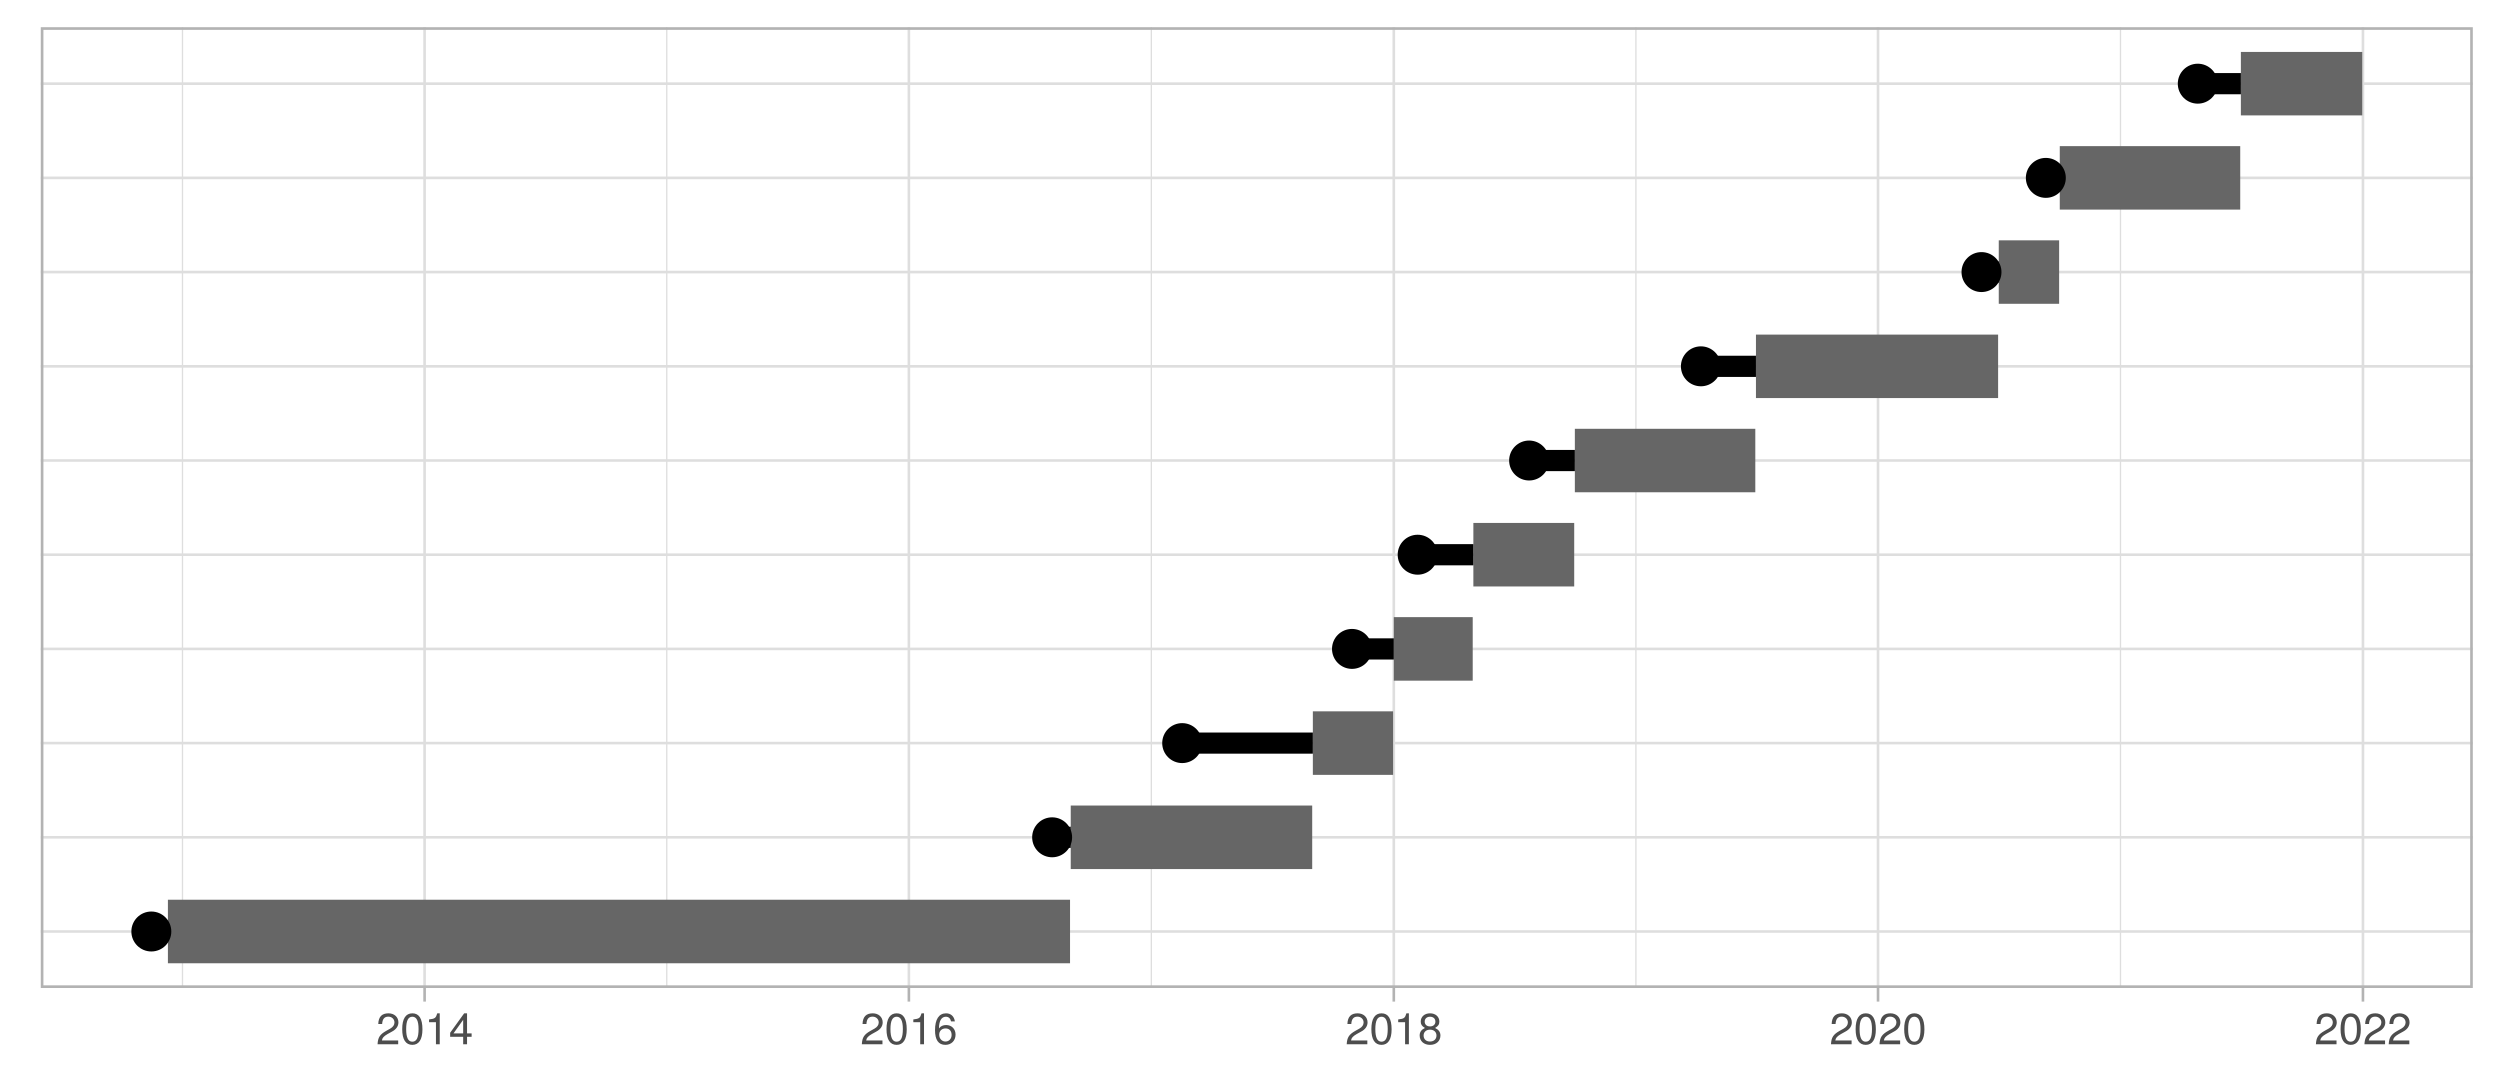
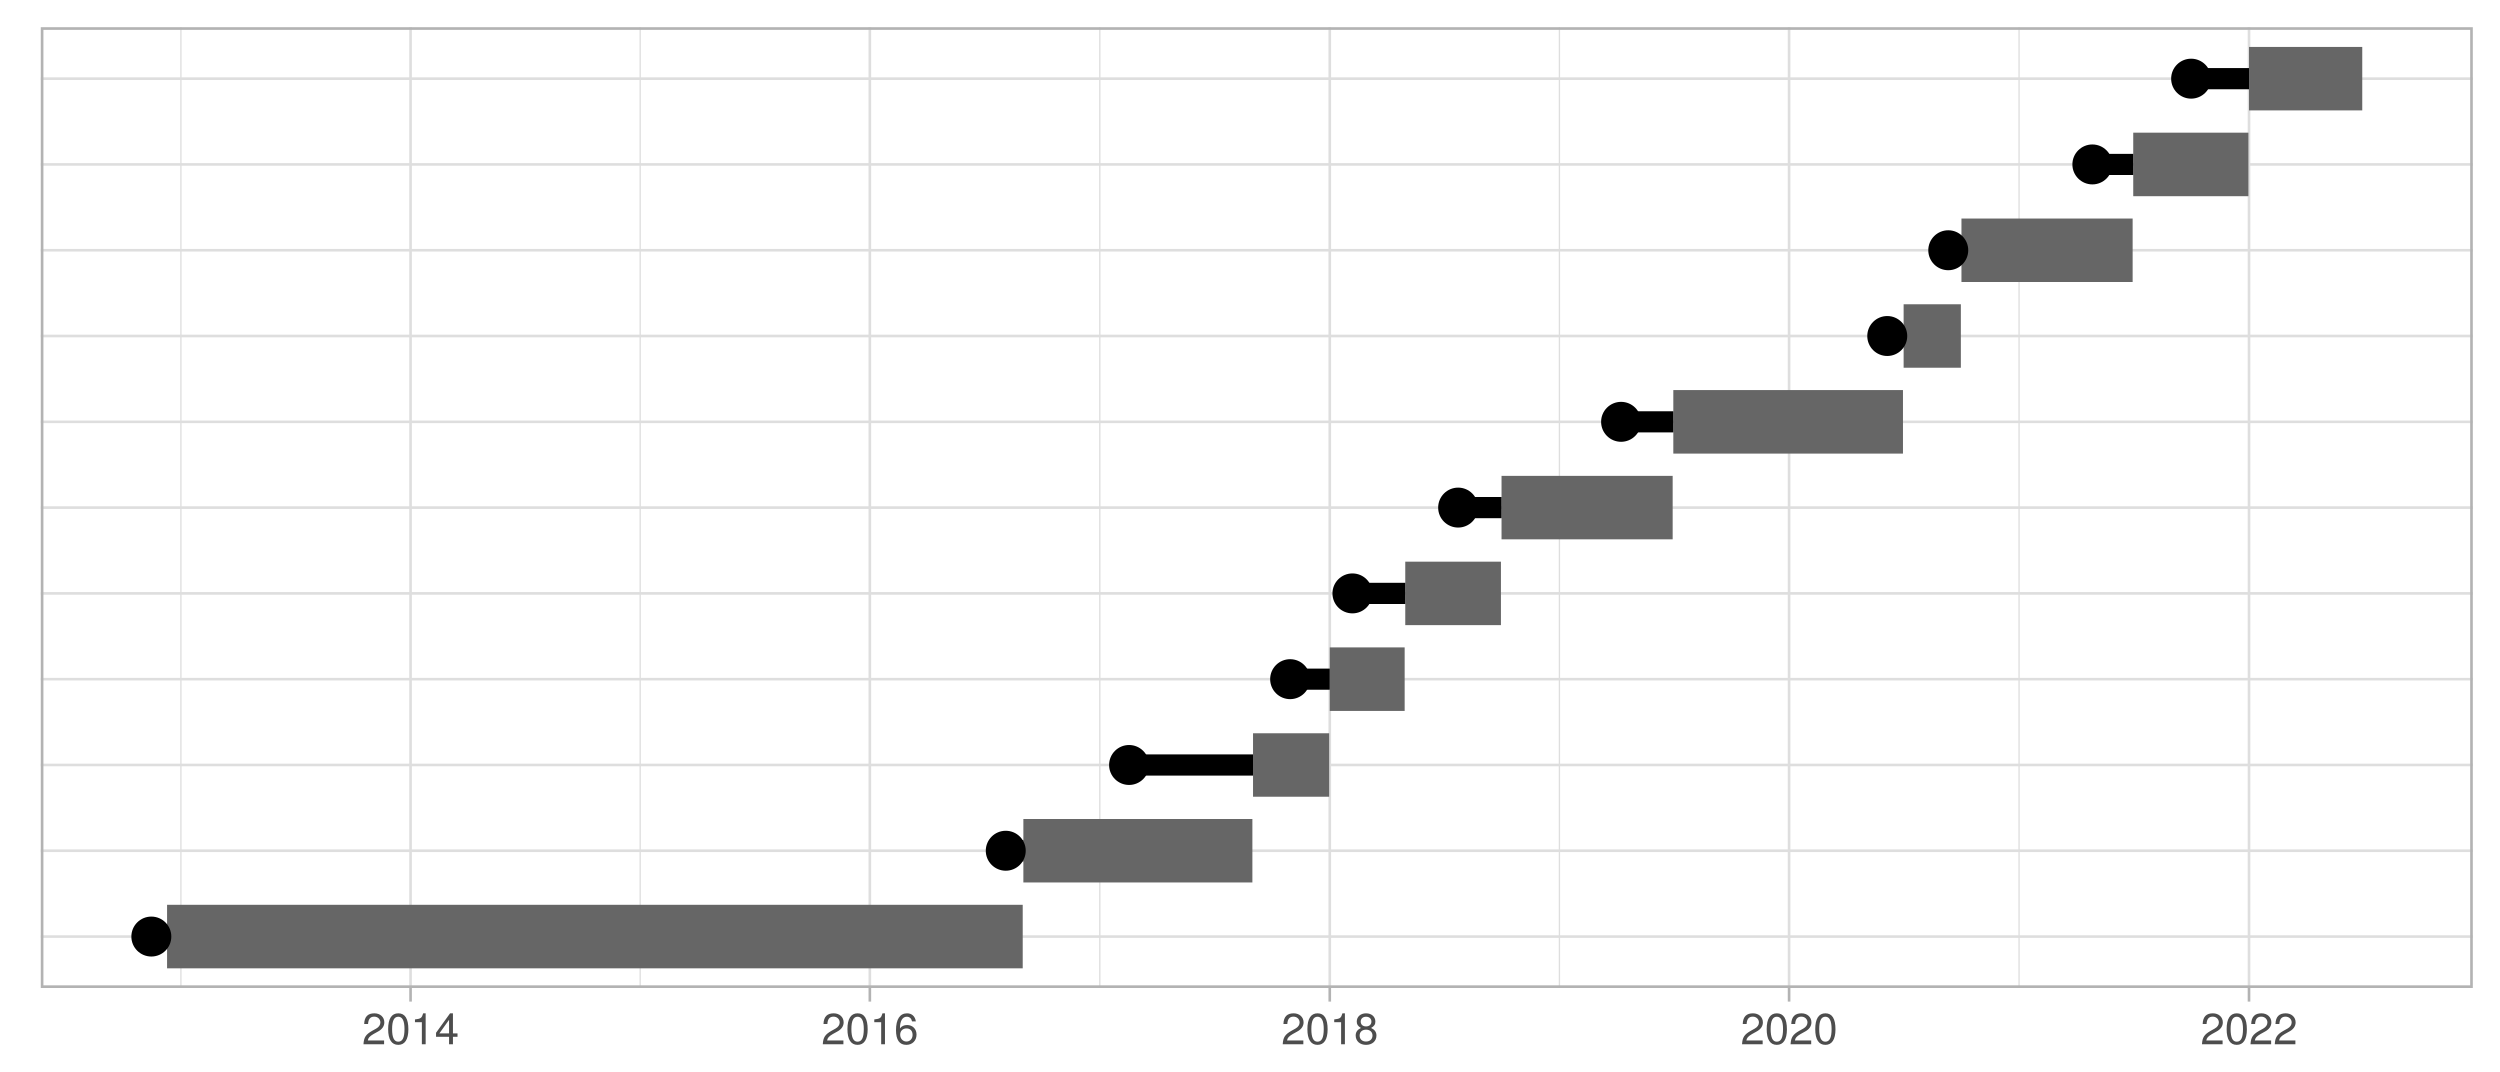
<svg xmlns="http://www.w3.org/2000/svg" viewBox="0 0 504.00 216.00">
  <defs>
    <style type="text/css">
    line, polyline, path, rect, circle {
      fill: none;
      stroke: #000000;
      stroke-linecap: round;
      stroke-linejoin: round;
      stroke-miterlimit: 10.00;
    }
  </style>
  </defs>
  <rect width="100%" height="100%" style="stroke: none; fill: #FFFFFF;" />
  <rect x="0.00" y="0.00" width="504.00" height="216.00" style="stroke-width: 1.07; stroke: #FFFFFF; fill: #FFFFFF;" />
  <defs>
    <clipPath id="cpOC4yMTkxOHw0OTguNTIxfDE5OS4xODN8NS40Nzk0NQ==">
      <rect x="8.22" y="5.48" width="490.30" height="193.70" />
    </clipPath>
  </defs>
  <rect x="8.22" y="5.48" width="490.30" height="193.70" style="stroke-width: 1.07; stroke: none; fill: #FFFFFF;" clip-path="url(#cpOC4yMTkxOHw0OTguNTIxfDE5OS4xODN8NS40Nzk0NQ==)" />
-   <polyline points="36.79,199.18 36.79,5.48 " style="stroke-width: 0.27; stroke: #DEDEDE; stroke-linecap: butt;" clip-path="url(#cpOC4yMTkxOHw0OTguNTIxfDE5OS4xODN8NS40Nzk0NQ==)" />
-   <polyline points="134.42,199.18 134.42,5.48 " style="stroke-width: 0.27; stroke: #DEDEDE; stroke-linecap: butt;" clip-path="url(#cpOC4yMTkxOHw0OTguNTIxfDE5OS4xODN8NS40Nzk0NQ==)" />
-   <polyline points="232.11,199.18 232.11,5.48 " style="stroke-width: 0.27; stroke: #DEDEDE; stroke-linecap: butt;" clip-path="url(#cpOC4yMTkxOHw0OTguNTIxfDE5OS4xODN8NS40Nzk0NQ==)" />
-   <polyline points="329.80,199.18 329.80,5.48 " style="stroke-width: 0.27; stroke: #DEDEDE; stroke-linecap: butt;" clip-path="url(#cpOC4yMTkxOHw0OTguNTIxfDE5OS4xODN8NS40Nzk0NQ==)" />
-   <polyline points="427.49,199.18 427.49,5.48 " style="stroke-width: 0.27; stroke: #DEDEDE; stroke-linecap: butt;" clip-path="url(#cpOC4yMTkxOHw0OTguNTIxfDE5OS4xODN8NS40Nzk0NQ==)" />
-   <polyline points="8.22,187.79 498.52,187.79 " style="stroke-width: 0.53; stroke: #DEDEDE; stroke-linecap: butt;" clip-path="url(#cpOC4yMTkxOHw0OTguNTIxfDE5OS4xODN8NS40Nzk0NQ==)" />
-   <polyline points="8.22,168.80 498.52,168.80 " style="stroke-width: 0.53; stroke: #DEDEDE; stroke-linecap: butt;" clip-path="url(#cpOC4yMTkxOHw0OTguNTIxfDE5OS4xODN8NS40Nzk0NQ==)" />
-   <polyline points="8.22,149.81 498.52,149.81 " style="stroke-width: 0.53; stroke: #DEDEDE; stroke-linecap: butt;" clip-path="url(#cpOC4yMTkxOHw0OTguNTIxfDE5OS4xODN8NS40Nzk0NQ==)" />
-   <polyline points="8.22,130.82 498.52,130.82 " style="stroke-width: 0.53; stroke: #DEDEDE; stroke-linecap: butt;" clip-path="url(#cpOC4yMTkxOHw0OTguNTIxfDE5OS4xODN8NS40Nzk0NQ==)" />
-   <polyline points="8.22,111.83 498.52,111.83 " style="stroke-width: 0.53; stroke: #DEDEDE; stroke-linecap: butt;" clip-path="url(#cpOC4yMTkxOHw0OTguNTIxfDE5OS4xODN8NS40Nzk0NQ==)" />
-   <polyline points="8.22,92.84 498.52,92.84 " style="stroke-width: 0.53; stroke: #DEDEDE; stroke-linecap: butt;" clip-path="url(#cpOC4yMTkxOHw0OTguNTIxfDE5OS4xODN8NS40Nzk0NQ==)" />
-   <polyline points="8.22,73.85 498.52,73.85 " style="stroke-width: 0.53; stroke: #DEDEDE; stroke-linecap: butt;" clip-path="url(#cpOC4yMTkxOHw0OTguNTIxfDE5OS4xODN8NS40Nzk0NQ==)" />
-   <polyline points="8.22,54.85 498.52,54.85 " style="stroke-width: 0.53; stroke: #DEDEDE; stroke-linecap: butt;" clip-path="url(#cpOC4yMTkxOHw0OTguNTIxfDE5OS4xODN8NS40Nzk0NQ==)" />
-   <polyline points="8.22,35.86 498.52,35.86 " style="stroke-width: 0.53; stroke: #DEDEDE; stroke-linecap: butt;" clip-path="url(#cpOC4yMTkxOHw0OTguNTIxfDE5OS4xODN8NS40Nzk0NQ==)" />
-   <polyline points="8.22,16.87 498.52,16.87 " style="stroke-width: 0.53; stroke: #DEDEDE; stroke-linecap: butt;" clip-path="url(#cpOC4yMTkxOHw0OTguNTIxfDE5OS4xODN8NS40Nzk0NQ==)" />
-   <polyline points="85.60,199.18 85.60,5.48 " style="stroke-width: 0.53; stroke: #DEDEDE; stroke-linecap: butt;" clip-path="url(#cpOC4yMTkxOHw0OTguNTIxfDE5OS4xODN8NS40Nzk0NQ==)" />
-   <polyline points="183.23,199.18 183.23,5.48 " style="stroke-width: 0.53; stroke: #DEDEDE; stroke-linecap: butt;" clip-path="url(#cpOC4yMTkxOHw0OTguNTIxfDE5OS4xODN8NS40Nzk0NQ==)" />
-   <polyline points="280.99,199.18 280.99,5.48 " style="stroke-width: 0.53; stroke: #DEDEDE; stroke-linecap: butt;" clip-path="url(#cpOC4yMTkxOHw0OTguNTIxfDE5OS4xODN8NS40Nzk0NQ==)" />
-   <polyline points="378.61,199.18 378.61,5.48 " style="stroke-width: 0.53; stroke: #DEDEDE; stroke-linecap: butt;" clip-path="url(#cpOC4yMTkxOHw0OTguNTIxfDE5OS4xODN8NS40Nzk0NQ==)" />
-   <polyline points="476.37,199.18 476.37,5.48 " style="stroke-width: 0.53; stroke: #DEDEDE; stroke-linecap: butt;" clip-path="url(#cpOC4yMTkxOHw0OTguNTIxfDE5OS4xODN8NS40Nzk0NQ==)" />
-   <line x1="33.85" y1="187.79" x2="215.72" y2="187.79" style="stroke-width: 12.80; stroke: #666666; stroke-linecap: butt;" clip-path="url(#cpOC4yMTkxOHw0OTguNTIxfDE5OS4xODN8NS40Nzk0NQ==)" />
-   <line x1="215.86" y1="168.80" x2="264.54" y2="168.80" style="stroke-width: 12.80; stroke: #666666; stroke-linecap: butt;" clip-path="url(#cpOC4yMTkxOHw0OTguNTIxfDE5OS4xODN8NS40Nzk0NQ==)" />
-   <line x1="264.67" y1="149.81" x2="280.85" y2="149.81" style="stroke-width: 12.80; stroke: #666666; stroke-linecap: butt;" clip-path="url(#cpOC4yMTkxOHw0OTguNTIxfDE5OS4xODN8NS40Nzk0NQ==)" />
-   <line x1="280.99" y1="130.82" x2="296.90" y2="130.82" style="stroke-width: 12.80; stroke: #666666; stroke-linecap: butt;" clip-path="url(#cpOC4yMTkxOHw0OTguNTIxfDE5OS4xODN8NS40Nzk0NQ==)" />
-   <line x1="297.03" y1="111.83" x2="317.36" y2="111.83" style="stroke-width: 12.80; stroke: #666666; stroke-linecap: butt;" clip-path="url(#cpOC4yMTkxOHw0OTguNTIxfDE5OS4xODN8NS40Nzk0NQ==)" />
-   <line x1="317.49" y1="92.84" x2="353.87" y2="92.84" style="stroke-width: 12.80; stroke: #666666; stroke-linecap: butt;" clip-path="url(#cpOC4yMTkxOHw0OTguNTIxfDE5OS4xODN8NS40Nzk0NQ==)" />
-   <line x1="354.00" y1="73.85" x2="402.82" y2="73.85" style="stroke-width: 12.80; stroke: #666666; stroke-linecap: butt;" clip-path="url(#cpOC4yMTkxOHw0OTguNTIxfDE5OS4xODN8NS40Nzk0NQ==)" />
-   <line x1="402.95" y1="54.85" x2="415.12" y2="54.85" style="stroke-width: 12.80; stroke: #666666; stroke-linecap: butt;" clip-path="url(#cpOC4yMTkxOHw0OTguNTIxfDE5OS4xODN8NS40Nzk0NQ==)" />
-   <line x1="415.25" y1="35.86" x2="451.63" y2="35.86" style="stroke-width: 12.80; stroke: #666666; stroke-linecap: butt;" clip-path="url(#cpOC4yMTkxOHw0OTguNTIxfDE5OS4xODN8NS40Nzk0NQ==)" />
-   <line x1="451.76" y1="16.87" x2="476.23" y2="16.87" style="stroke-width: 12.80; stroke: #666666; stroke-linecap: butt;" clip-path="url(#cpOC4yMTkxOHw0OTguNTIxfDE5OS4xODN8NS40Nzk0NQ==)" />
-   <circle cx="30.51" cy="187.79" r="3.02pt" style="stroke-width: 0.71; stroke: none; fill: #000000;" clip-path="url(#cpOC4yMTkxOHw0OTguNTIxfDE5OS4xODN8NS40Nzk0NQ==)" />
-   <circle cx="212.11" cy="168.80" r="3.02pt" style="stroke-width: 0.71; stroke: none; fill: #000000;" clip-path="url(#cpOC4yMTkxOHw0OTguNTIxfDE5OS4xODN8NS40Nzk0NQ==)" />
-   <circle cx="238.33" cy="149.81" r="3.02pt" style="stroke-width: 0.71; stroke: none; fill: #000000;" clip-path="url(#cpOC4yMTkxOHw0OTguNTIxfDE5OS4xODN8NS40Nzk0NQ==)" />
-   <circle cx="272.56" cy="130.82" r="3.02pt" style="stroke-width: 0.71; stroke: none; fill: #000000;" clip-path="url(#cpOC4yMTkxOHw0OTguNTIxfDE5OS4xODN8NS40Nzk0NQ==)" />
-   <circle cx="285.80" cy="111.83" r="3.02pt" style="stroke-width: 0.71; stroke: none; fill: #000000;" clip-path="url(#cpOC4yMTkxOHw0OTguNTIxfDE5OS4xODN8NS40Nzk0NQ==)" />
-   <circle cx="308.27" cy="92.84" r="3.02pt" style="stroke-width: 0.71; stroke: none; fill: #000000;" clip-path="url(#cpOC4yMTkxOHw0OTguNTIxfDE5OS4xODN8NS40Nzk0NQ==)" />
-   <circle cx="342.90" cy="73.85" r="3.02pt" style="stroke-width: 0.71; stroke: none; fill: #000000;" clip-path="url(#cpOC4yMTkxOHw0OTguNTIxfDE5OS4xODN8NS40Nzk0NQ==)" />
-   <circle cx="399.47" cy="54.85" r="3.02pt" style="stroke-width: 0.71; stroke: none; fill: #000000;" clip-path="url(#cpOC4yMTkxOHw0OTguNTIxfDE5OS4xODN8NS40Nzk0NQ==)" />
-   <circle cx="412.44" cy="35.86" r="3.02pt" style="stroke-width: 0.71; stroke: none; fill: #000000;" clip-path="url(#cpOC4yMTkxOHw0OTguNTIxfDE5OS4xODN8NS40Nzk0NQ==)" />
-   <circle cx="443.07" cy="16.87" r="3.02pt" style="stroke-width: 0.71; stroke: none; fill: #000000;" clip-path="url(#cpOC4yMTkxOHw0OTguNTIxfDE5OS4xODN8NS40Nzk0NQ==)" />
-   <line x1="30.51" y1="187.79" x2="33.85" y2="187.79" style="stroke-width: 4.27; stroke-linecap: butt;" clip-path="url(#cpOC4yMTkxOHw0OTguNTIxfDE5OS4xODN8NS40Nzk0NQ==)" />
-   <line x1="212.11" y1="168.80" x2="215.86" y2="168.80" style="stroke-width: 4.27; stroke-linecap: butt;" clip-path="url(#cpOC4yMTkxOHw0OTguNTIxfDE5OS4xODN8NS40Nzk0NQ==)" />
-   <line x1="238.33" y1="149.81" x2="264.67" y2="149.81" style="stroke-width: 4.27; stroke-linecap: butt;" clip-path="url(#cpOC4yMTkxOHw0OTguNTIxfDE5OS4xODN8NS40Nzk0NQ==)" />
-   <line x1="272.56" y1="130.82" x2="280.99" y2="130.82" style="stroke-width: 4.27; stroke-linecap: butt;" clip-path="url(#cpOC4yMTkxOHw0OTguNTIxfDE5OS4xODN8NS40Nzk0NQ==)" />
-   <line x1="285.80" y1="111.83" x2="297.03" y2="111.83" style="stroke-width: 4.27; stroke-linecap: butt;" clip-path="url(#cpOC4yMTkxOHw0OTguNTIxfDE5OS4xODN8NS40Nzk0NQ==)" />
-   <line x1="308.27" y1="92.84" x2="317.49" y2="92.84" style="stroke-width: 4.27; stroke-linecap: butt;" clip-path="url(#cpOC4yMTkxOHw0OTguNTIxfDE5OS4xODN8NS40Nzk0NQ==)" />
-   <line x1="342.90" y1="73.85" x2="354.00" y2="73.85" style="stroke-width: 4.27; stroke-linecap: butt;" clip-path="url(#cpOC4yMTkxOHw0OTguNTIxfDE5OS4xODN8NS40Nzk0NQ==)" />
-   <line x1="399.47" y1="54.85" x2="402.95" y2="54.85" style="stroke-width: 4.27; stroke-linecap: butt;" clip-path="url(#cpOC4yMTkxOHw0OTguNTIxfDE5OS4xODN8NS40Nzk0NQ==)" />
-   <line x1="412.44" y1="35.86" x2="415.25" y2="35.86" style="stroke-width: 4.27; stroke-linecap: butt;" clip-path="url(#cpOC4yMTkxOHw0OTguNTIxfDE5OS4xODN8NS40Nzk0NQ==)" />
-   <line x1="443.07" y1="16.87" x2="451.76" y2="16.87" style="stroke-width: 4.27; stroke-linecap: butt;" clip-path="url(#cpOC4yMTkxOHw0OTguNTIxfDE5OS4xODN8NS40Nzk0NQ==)" />
+   <polyline points="36.47,199.18 36.47,5.48 " style="stroke-width: 0.27; stroke: #DEDEDE; stroke-linecap: butt;" clip-path="url(#cpOC4yMTkxOHw0OTguNTIxfDE5OS4xODN8NS40Nzk0NQ==)" />
+   <polyline points="129.06,199.18 129.06,5.48 " style="stroke-width: 0.27; stroke: #DEDEDE; stroke-linecap: butt;" clip-path="url(#cpOC4yMTkxOHw0OTguNTIxfDE5OS4xODN8NS40Nzk0NQ==)" />
+   <polyline points="221.72,199.18 221.72,5.48 " style="stroke-width: 0.27; stroke: #DEDEDE; stroke-linecap: butt;" clip-path="url(#cpOC4yMTkxOHw0OTguNTIxfDE5OS4xODN8NS40Nzk0NQ==)" />
+   <polyline points="314.38,199.18 314.38,5.48 " style="stroke-width: 0.27; stroke: #DEDEDE; stroke-linecap: butt;" clip-path="url(#cpOC4yMTkxOHw0OTguNTIxfDE5OS4xODN8NS40Nzk0NQ==)" />
+   <polyline points="407.04,199.18 407.04,5.48 " style="stroke-width: 0.27; stroke: #DEDEDE; stroke-linecap: butt;" clip-path="url(#cpOC4yMTkxOHw0OTguNTIxfDE5OS4xODN8NS40Nzk0NQ==)" />
+   <polyline points="8.22,188.81 498.52,188.81 " style="stroke-width: 0.53; stroke: #DEDEDE; stroke-linecap: butt;" clip-path="url(#cpOC4yMTkxOHw0OTguNTIxfDE5OS4xODN8NS40Nzk0NQ==)" />
+   <polyline points="8.22,171.51 498.52,171.51 " style="stroke-width: 0.53; stroke: #DEDEDE; stroke-linecap: butt;" clip-path="url(#cpOC4yMTkxOHw0OTguNTIxfDE5OS4xODN8NS40Nzk0NQ==)" />
+   <polyline points="8.22,154.22 498.52,154.22 " style="stroke-width: 0.53; stroke: #DEDEDE; stroke-linecap: butt;" clip-path="url(#cpOC4yMTkxOHw0OTguNTIxfDE5OS4xODN8NS40Nzk0NQ==)" />
+   <polyline points="8.22,136.92 498.52,136.92 " style="stroke-width: 0.53; stroke: #DEDEDE; stroke-linecap: butt;" clip-path="url(#cpOC4yMTkxOHw0OTguNTIxfDE5OS4xODN8NS40Nzk0NQ==)" />
+   <polyline points="8.22,119.63 498.52,119.63 " style="stroke-width: 0.53; stroke: #DEDEDE; stroke-linecap: butt;" clip-path="url(#cpOC4yMTkxOHw0OTguNTIxfDE5OS4xODN8NS40Nzk0NQ==)" />
+   <polyline points="8.22,102.33 498.52,102.33 " style="stroke-width: 0.53; stroke: #DEDEDE; stroke-linecap: butt;" clip-path="url(#cpOC4yMTkxOHw0OTguNTIxfDE5OS4xODN8NS40Nzk0NQ==)" />
+   <polyline points="8.22,85.04 498.52,85.04 " style="stroke-width: 0.53; stroke: #DEDEDE; stroke-linecap: butt;" clip-path="url(#cpOC4yMTkxOHw0OTguNTIxfDE5OS4xODN8NS40Nzk0NQ==)" />
+   <polyline points="8.22,67.74 498.52,67.74 " style="stroke-width: 0.53; stroke: #DEDEDE; stroke-linecap: butt;" clip-path="url(#cpOC4yMTkxOHw0OTguNTIxfDE5OS4xODN8NS40Nzk0NQ==)" />
+   <polyline points="8.22,50.45 498.52,50.45 " style="stroke-width: 0.53; stroke: #DEDEDE; stroke-linecap: butt;" clip-path="url(#cpOC4yMTkxOHw0OTguNTIxfDE5OS4xODN8NS40Nzk0NQ==)" />
+   <polyline points="8.22,33.15 498.52,33.15 " style="stroke-width: 0.53; stroke: #DEDEDE; stroke-linecap: butt;" clip-path="url(#cpOC4yMTkxOHw0OTguNTIxfDE5OS4xODN8NS40Nzk0NQ==)" />
+   <polyline points="8.22,15.86 498.52,15.86 " style="stroke-width: 0.53; stroke: #DEDEDE; stroke-linecap: butt;" clip-path="url(#cpOC4yMTkxOHw0OTguNTIxfDE5OS4xODN8NS40Nzk0NQ==)" />
+   <polyline points="82.77,199.18 82.77,5.48 " style="stroke-width: 0.53; stroke: #DEDEDE; stroke-linecap: butt;" clip-path="url(#cpOC4yMTkxOHw0OTguNTIxfDE5OS4xODN8NS40Nzk0NQ==)" />
+   <polyline points="175.36,199.18 175.36,5.48 " style="stroke-width: 0.53; stroke: #DEDEDE; stroke-linecap: butt;" clip-path="url(#cpOC4yMTkxOHw0OTguNTIxfDE5OS4xODN8NS40Nzk0NQ==)" />
+   <polyline points="268.08,199.18 268.08,5.48 " style="stroke-width: 0.53; stroke: #DEDEDE; stroke-linecap: butt;" clip-path="url(#cpOC4yMTkxOHw0OTguNTIxfDE5OS4xODN8NS40Nzk0NQ==)" />
+   <polyline points="360.68,199.18 360.68,5.48 " style="stroke-width: 0.53; stroke: #DEDEDE; stroke-linecap: butt;" clip-path="url(#cpOC4yMTkxOHw0OTguNTIxfDE5OS4xODN8NS40Nzk0NQ==)" />
+   <polyline points="453.40,199.18 453.40,5.48 " style="stroke-width: 0.53; stroke: #DEDEDE; stroke-linecap: butt;" clip-path="url(#cpOC4yMTkxOHw0OTguNTIxfDE5OS4xODN8NS40Nzk0NQ==)" />
+   <line x1="33.68" y1="188.81" x2="206.18" y2="188.81" style="stroke-width: 12.80; stroke: #666666; stroke-linecap: butt;" clip-path="url(#cpOC4yMTkxOHw0OTguNTIxfDE5OS4xODN8NS40Nzk0NQ==)" />
+   <line x1="206.31" y1="171.51" x2="252.48" y2="171.51" style="stroke-width: 12.80; stroke: #666666; stroke-linecap: butt;" clip-path="url(#cpOC4yMTkxOHw0OTguNTIxfDE5OS4xODN8NS40Nzk0NQ==)" />
+   <line x1="252.61" y1="154.22" x2="267.96" y2="154.22" style="stroke-width: 12.80; stroke: #666666; stroke-linecap: butt;" clip-path="url(#cpOC4yMTkxOHw0OTguNTIxfDE5OS4xODN8NS40Nzk0NQ==)" />
+   <line x1="268.08" y1="136.92" x2="283.18" y2="136.92" style="stroke-width: 12.80; stroke: #666666; stroke-linecap: butt;" clip-path="url(#cpOC4yMTkxOHw0OTguNTIxfDE5OS4xODN8NS40Nzk0NQ==)" />
+   <line x1="283.30" y1="119.63" x2="302.59" y2="119.63" style="stroke-width: 12.80; stroke: #666666; stroke-linecap: butt;" clip-path="url(#cpOC4yMTkxOHw0OTguNTIxfDE5OS4xODN8NS40Nzk0NQ==)" />
+   <line x1="302.71" y1="102.33" x2="337.21" y2="102.33" style="stroke-width: 12.80; stroke: #666666; stroke-linecap: butt;" clip-path="url(#cpOC4yMTkxOHw0OTguNTIxfDE5OS4xODN8NS40Nzk0NQ==)" />
+   <line x1="337.34" y1="85.04" x2="383.64" y2="85.04" style="stroke-width: 12.80; stroke: #666666; stroke-linecap: butt;" clip-path="url(#cpOC4yMTkxOHw0OTguNTIxfDE5OS4xODN8NS40Nzk0NQ==)" />
+   <line x1="383.77" y1="67.74" x2="395.31" y2="67.74" style="stroke-width: 12.80; stroke: #666666; stroke-linecap: butt;" clip-path="url(#cpOC4yMTkxOHw0OTguNTIxfDE5OS4xODN8NS40Nzk0NQ==)" />
+   <line x1="395.43" y1="50.45" x2="429.94" y2="50.45" style="stroke-width: 12.80; stroke: #666666; stroke-linecap: butt;" clip-path="url(#cpOC4yMTkxOHw0OTguNTIxfDE5OS4xODN8NS40Nzk0NQ==)" />
+   <line x1="430.06" y1="33.15" x2="453.28" y2="33.15" style="stroke-width: 12.80; stroke: #666666; stroke-linecap: butt;" clip-path="url(#cpOC4yMTkxOHw0OTguNTIxfDE5OS4xODN8NS40Nzk0NQ==)" />
+   <line x1="453.40" y1="15.86" x2="476.23" y2="15.86" style="stroke-width: 12.80; stroke: #666666; stroke-linecap: butt;" clip-path="url(#cpOC4yMTkxOHw0OTguNTIxfDE5OS4xODN8NS40Nzk0NQ==)" />
+   <circle cx="30.51" cy="188.81" r="3.02pt" style="stroke-width: 0.71; stroke: none; fill: #000000;" clip-path="url(#cpOC4yMTkxOHw0OTguNTIxfDE5OS4xODN8NS40Nzk0NQ==)" />
+   <circle cx="202.76" cy="171.51" r="3.02pt" style="stroke-width: 0.71; stroke: none; fill: #000000;" clip-path="url(#cpOC4yMTkxOHw0OTguNTIxfDE5OS4xODN8NS40Nzk0NQ==)" />
+   <circle cx="227.62" cy="154.22" r="3.02pt" style="stroke-width: 0.71; stroke: none; fill: #000000;" clip-path="url(#cpOC4yMTkxOHw0OTguNTIxfDE5OS4xODN8NS40Nzk0NQ==)" />
+   <circle cx="260.09" cy="136.92" r="3.02pt" style="stroke-width: 0.71; stroke: none; fill: #000000;" clip-path="url(#cpOC4yMTkxOHw0OTguNTIxfDE5OS4xODN8NS40Nzk0NQ==)" />
+   <circle cx="272.65" cy="119.63" r="3.02pt" style="stroke-width: 0.71; stroke: none; fill: #000000;" clip-path="url(#cpOC4yMTkxOHw0OTguNTIxfDE5OS4xODN8NS40Nzk0NQ==)" />
+   <circle cx="293.96" cy="102.33" r="3.02pt" style="stroke-width: 0.71; stroke: none; fill: #000000;" clip-path="url(#cpOC4yMTkxOHw0OTguNTIxfDE5OS4xODN8NS40Nzk0NQ==)" />
+   <circle cx="326.81" cy="85.04" r="3.02pt" style="stroke-width: 0.71; stroke: none; fill: #000000;" clip-path="url(#cpOC4yMTkxOHw0OTguNTIxfDE5OS4xODN8NS40Nzk0NQ==)" />
+   <circle cx="380.47" cy="67.74" r="3.02pt" style="stroke-width: 0.71; stroke: none; fill: #000000;" clip-path="url(#cpOC4yMTkxOHw0OTguNTIxfDE5OS4xODN8NS40Nzk0NQ==)" />
+   <circle cx="392.77" cy="50.45" r="3.02pt" style="stroke-width: 0.71; stroke: none; fill: #000000;" clip-path="url(#cpOC4yMTkxOHw0OTguNTIxfDE5OS4xODN8NS40Nzk0NQ==)" />
+   <circle cx="421.82" cy="33.15" r="3.02pt" style="stroke-width: 0.71; stroke: none; fill: #000000;" clip-path="url(#cpOC4yMTkxOHw0OTguNTIxfDE5OS4xODN8NS40Nzk0NQ==)" />
+   <circle cx="441.73" cy="15.86" r="3.02pt" style="stroke-width: 0.71; stroke: none; fill: #000000;" clip-path="url(#cpOC4yMTkxOHw0OTguNTIxfDE5OS4xODN8NS40Nzk0NQ==)" />
+   <line x1="30.51" y1="188.81" x2="33.68" y2="188.81" style="stroke-width: 4.27; stroke-linecap: butt;" clip-path="url(#cpOC4yMTkxOHw0OTguNTIxfDE5OS4xODN8NS40Nzk0NQ==)" />
+   <line x1="202.76" y1="171.51" x2="206.31" y2="171.51" style="stroke-width: 4.27; stroke-linecap: butt;" clip-path="url(#cpOC4yMTkxOHw0OTguNTIxfDE5OS4xODN8NS40Nzk0NQ==)" />
+   <line x1="227.62" y1="154.22" x2="252.61" y2="154.22" style="stroke-width: 4.27; stroke-linecap: butt;" clip-path="url(#cpOC4yMTkxOHw0OTguNTIxfDE5OS4xODN8NS40Nzk0NQ==)" />
+   <line x1="260.09" y1="136.92" x2="268.08" y2="136.92" style="stroke-width: 4.27; stroke-linecap: butt;" clip-path="url(#cpOC4yMTkxOHw0OTguNTIxfDE5OS4xODN8NS40Nzk0NQ==)" />
+   <line x1="272.65" y1="119.63" x2="283.30" y2="119.63" style="stroke-width: 4.27; stroke-linecap: butt;" clip-path="url(#cpOC4yMTkxOHw0OTguNTIxfDE5OS4xODN8NS40Nzk0NQ==)" />
+   <line x1="293.96" y1="102.33" x2="302.71" y2="102.33" style="stroke-width: 4.27; stroke-linecap: butt;" clip-path="url(#cpOC4yMTkxOHw0OTguNTIxfDE5OS4xODN8NS40Nzk0NQ==)" />
+   <line x1="326.81" y1="85.04" x2="337.34" y2="85.04" style="stroke-width: 4.27; stroke-linecap: butt;" clip-path="url(#cpOC4yMTkxOHw0OTguNTIxfDE5OS4xODN8NS40Nzk0NQ==)" />
+   <line x1="380.47" y1="67.74" x2="383.77" y2="67.74" style="stroke-width: 4.27; stroke-linecap: butt;" clip-path="url(#cpOC4yMTkxOHw0OTguNTIxfDE5OS4xODN8NS40Nzk0NQ==)" />
+   <line x1="392.77" y1="50.45" x2="395.43" y2="50.45" style="stroke-width: 4.27; stroke-linecap: butt;" clip-path="url(#cpOC4yMTkxOHw0OTguNTIxfDE5OS4xODN8NS40Nzk0NQ==)" />
+   <line x1="421.82" y1="33.15" x2="430.06" y2="33.15" style="stroke-width: 4.27; stroke-linecap: butt;" clip-path="url(#cpOC4yMTkxOHw0OTguNTIxfDE5OS4xODN8NS40Nzk0NQ==)" />
+   <line x1="441.73" y1="15.86" x2="453.40" y2="15.86" style="stroke-width: 4.27; stroke-linecap: butt;" clip-path="url(#cpOC4yMTkxOHw0OTguNTIxfDE5OS4xODN8NS40Nzk0NQ==)" />
  <rect x="8.22" y="5.48" width="490.30" height="193.70" style="stroke-width: 1.07; stroke: #B3B3B3;" clip-path="url(#cpOC4yMTkxOHw0OTguNTIxfDE5OS4xODN8NS40Nzk0NQ==)" />
  <defs>
    <clipPath id="cpMHw1MDR8MjE2fDA=">
      <rect x="0.00" y="0.00" width="504.00" height="216.00" />
    </clipPath>
  </defs>
-   <polyline points="85.60,201.92 85.60,199.18 " style="stroke-width: 0.53; stroke: #B3B3B3; stroke-linecap: butt;" clip-path="url(#cpMHw1MDR8MjE2fDA=)" />
-   <polyline points="183.23,201.92 183.23,199.18 " style="stroke-width: 0.53; stroke: #B3B3B3; stroke-linecap: butt;" clip-path="url(#cpMHw1MDR8MjE2fDA=)" />
-   <polyline points="280.99,201.92 280.99,199.18 " style="stroke-width: 0.53; stroke: #B3B3B3; stroke-linecap: butt;" clip-path="url(#cpMHw1MDR8MjE2fDA=)" />
-   <polyline points="378.61,201.92 378.61,199.18 " style="stroke-width: 0.53; stroke: #B3B3B3; stroke-linecap: butt;" clip-path="url(#cpMHw1MDR8MjE2fDA=)" />
-   <polyline points="476.37,201.92 476.37,199.18 " style="stroke-width: 0.53; stroke: #B3B3B3; stroke-linecap: butt;" clip-path="url(#cpMHw1MDR8MjE2fDA=)" />
+   <polyline points="82.77,201.92 82.77,199.18 " style="stroke-width: 0.53; stroke: #B3B3B3; stroke-linecap: butt;" clip-path="url(#cpMHw1MDR8MjE2fDA=)" />
+   <polyline points="175.36,201.92 175.36,199.18 " style="stroke-width: 0.53; stroke: #B3B3B3; stroke-linecap: butt;" clip-path="url(#cpMHw1MDR8MjE2fDA=)" />
+   <polyline points="268.08,201.92 268.08,199.18 " style="stroke-width: 0.53; stroke: #B3B3B3; stroke-linecap: butt;" clip-path="url(#cpMHw1MDR8MjE2fDA=)" />
+   <polyline points="360.68,201.92 360.68,199.18 " style="stroke-width: 0.53; stroke: #B3B3B3; stroke-linecap: butt;" clip-path="url(#cpMHw1MDR8MjE2fDA=)" />
+   <polyline points="453.40,201.92 453.40,199.18 " style="stroke-width: 0.53; stroke: #B3B3B3; stroke-linecap: butt;" clip-path="url(#cpMHw1MDR8MjE2fDA=)" />
  <g clip-path="url(#cpMHw1MDR8MjE2fDA=)">
-     <text x="75.82" y="210.52" style="font-size: 8.80px; fill: #4D4D4D; font-family: TeX Gyre Heros;" textLength="19.56px" lengthAdjust="spacingAndGlyphs">2014</text>
+     <text x="72.98" y="210.52" style="font-size: 8.80px; fill: #4D4D4D; font-family: TeX Gyre Heros;" textLength="19.56px" lengthAdjust="spacingAndGlyphs">2014</text>
  </g>
  <g clip-path="url(#cpMHw1MDR8MjE2fDA=)">
-     <text x="173.45" y="210.52" style="font-size: 8.80px; fill: #4D4D4D; font-family: TeX Gyre Heros;" textLength="19.56px" lengthAdjust="spacingAndGlyphs">2016</text>
+     <text x="165.58" y="210.52" style="font-size: 8.80px; fill: #4D4D4D; font-family: TeX Gyre Heros;" textLength="19.56px" lengthAdjust="spacingAndGlyphs">2016</text>
  </g>
  <g clip-path="url(#cpMHw1MDR8MjE2fDA=)">
-     <text x="271.20" y="210.52" style="font-size: 8.80px; fill: #4D4D4D; font-family: TeX Gyre Heros;" textLength="19.56px" lengthAdjust="spacingAndGlyphs">2018</text>
+     <text x="258.30" y="210.52" style="font-size: 8.80px; fill: #4D4D4D; font-family: TeX Gyre Heros;" textLength="19.56px" lengthAdjust="spacingAndGlyphs">2018</text>
  </g>
  <g clip-path="url(#cpMHw1MDR8MjE2fDA=)">
-     <text x="368.83" y="210.52" style="font-size: 8.80px; fill: #4D4D4D; font-family: TeX Gyre Heros;" textLength="19.56px" lengthAdjust="spacingAndGlyphs">2020</text>
+     <text x="350.90" y="210.52" style="font-size: 8.80px; fill: #4D4D4D; font-family: TeX Gyre Heros;" textLength="19.56px" lengthAdjust="spacingAndGlyphs">2020</text>
  </g>
  <g clip-path="url(#cpMHw1MDR8MjE2fDA=)">
-     <text x="466.59" y="210.52" style="font-size: 8.80px; fill: #4D4D4D; font-family: TeX Gyre Heros;" textLength="19.56px" lengthAdjust="spacingAndGlyphs">2022</text>
+     <text x="443.62" y="210.52" style="font-size: 8.80px; fill: #4D4D4D; font-family: TeX Gyre Heros;" textLength="19.56px" lengthAdjust="spacingAndGlyphs">2022</text>
  </g>
</svg>
